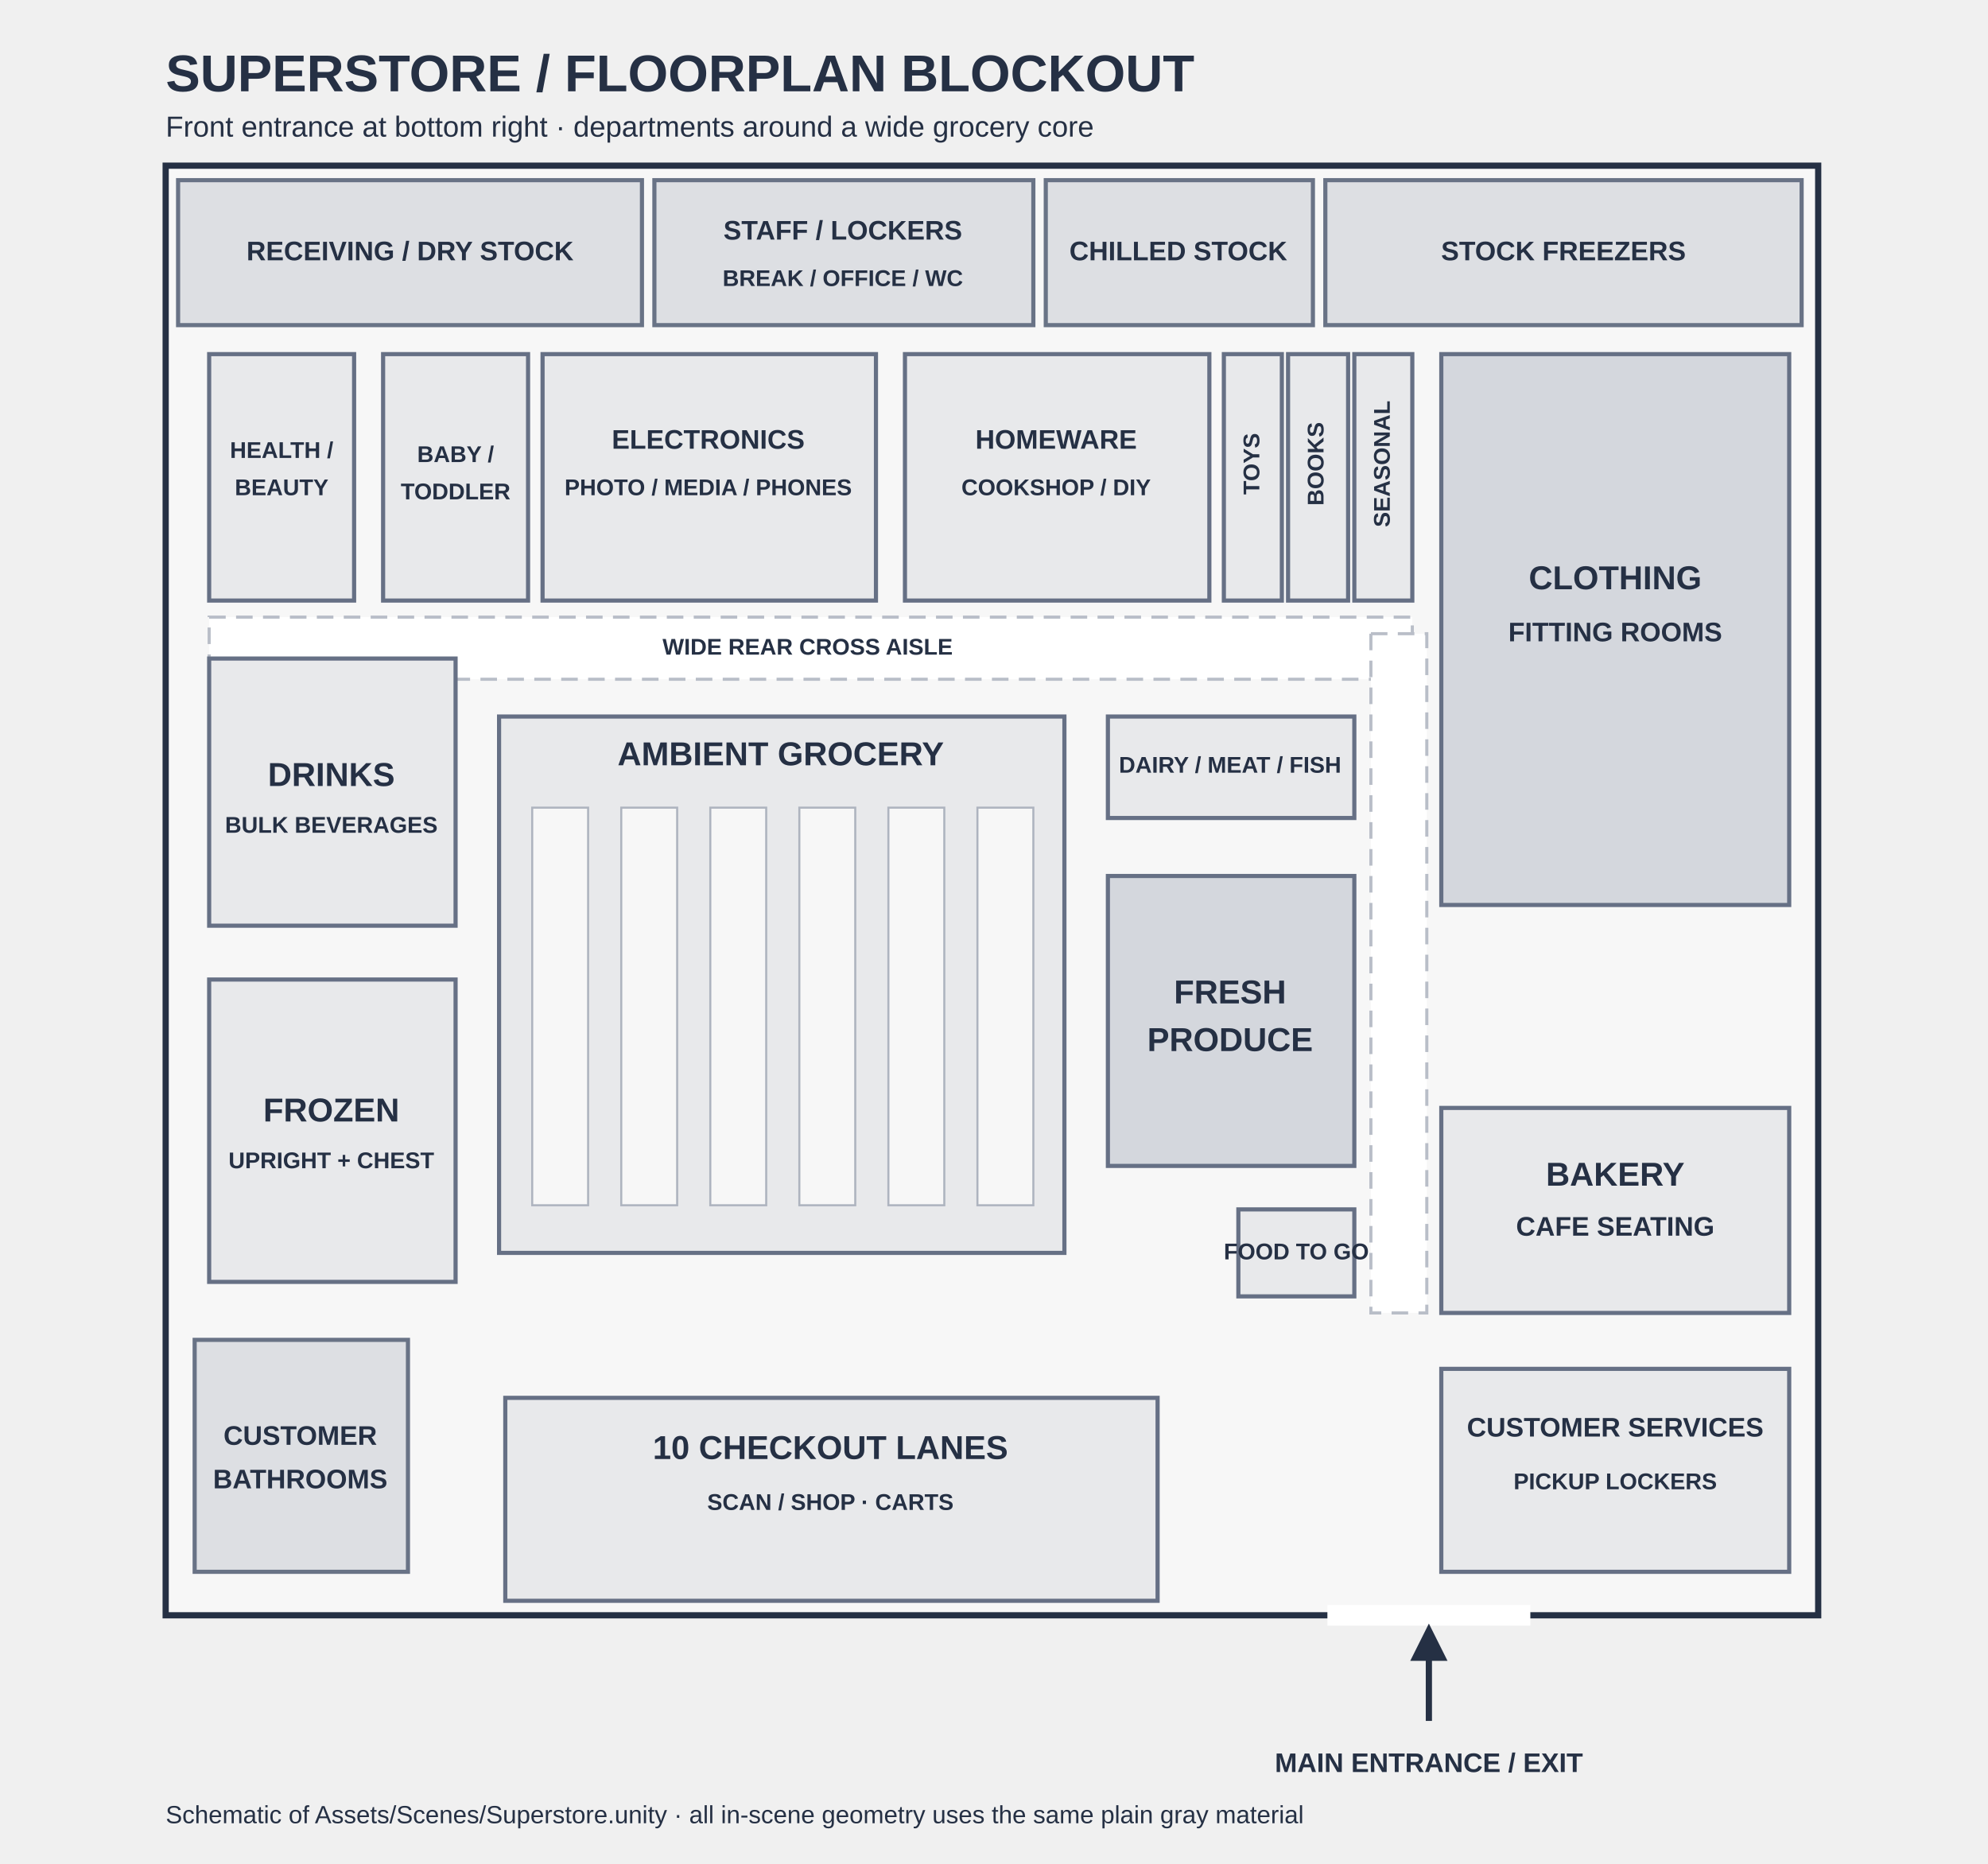
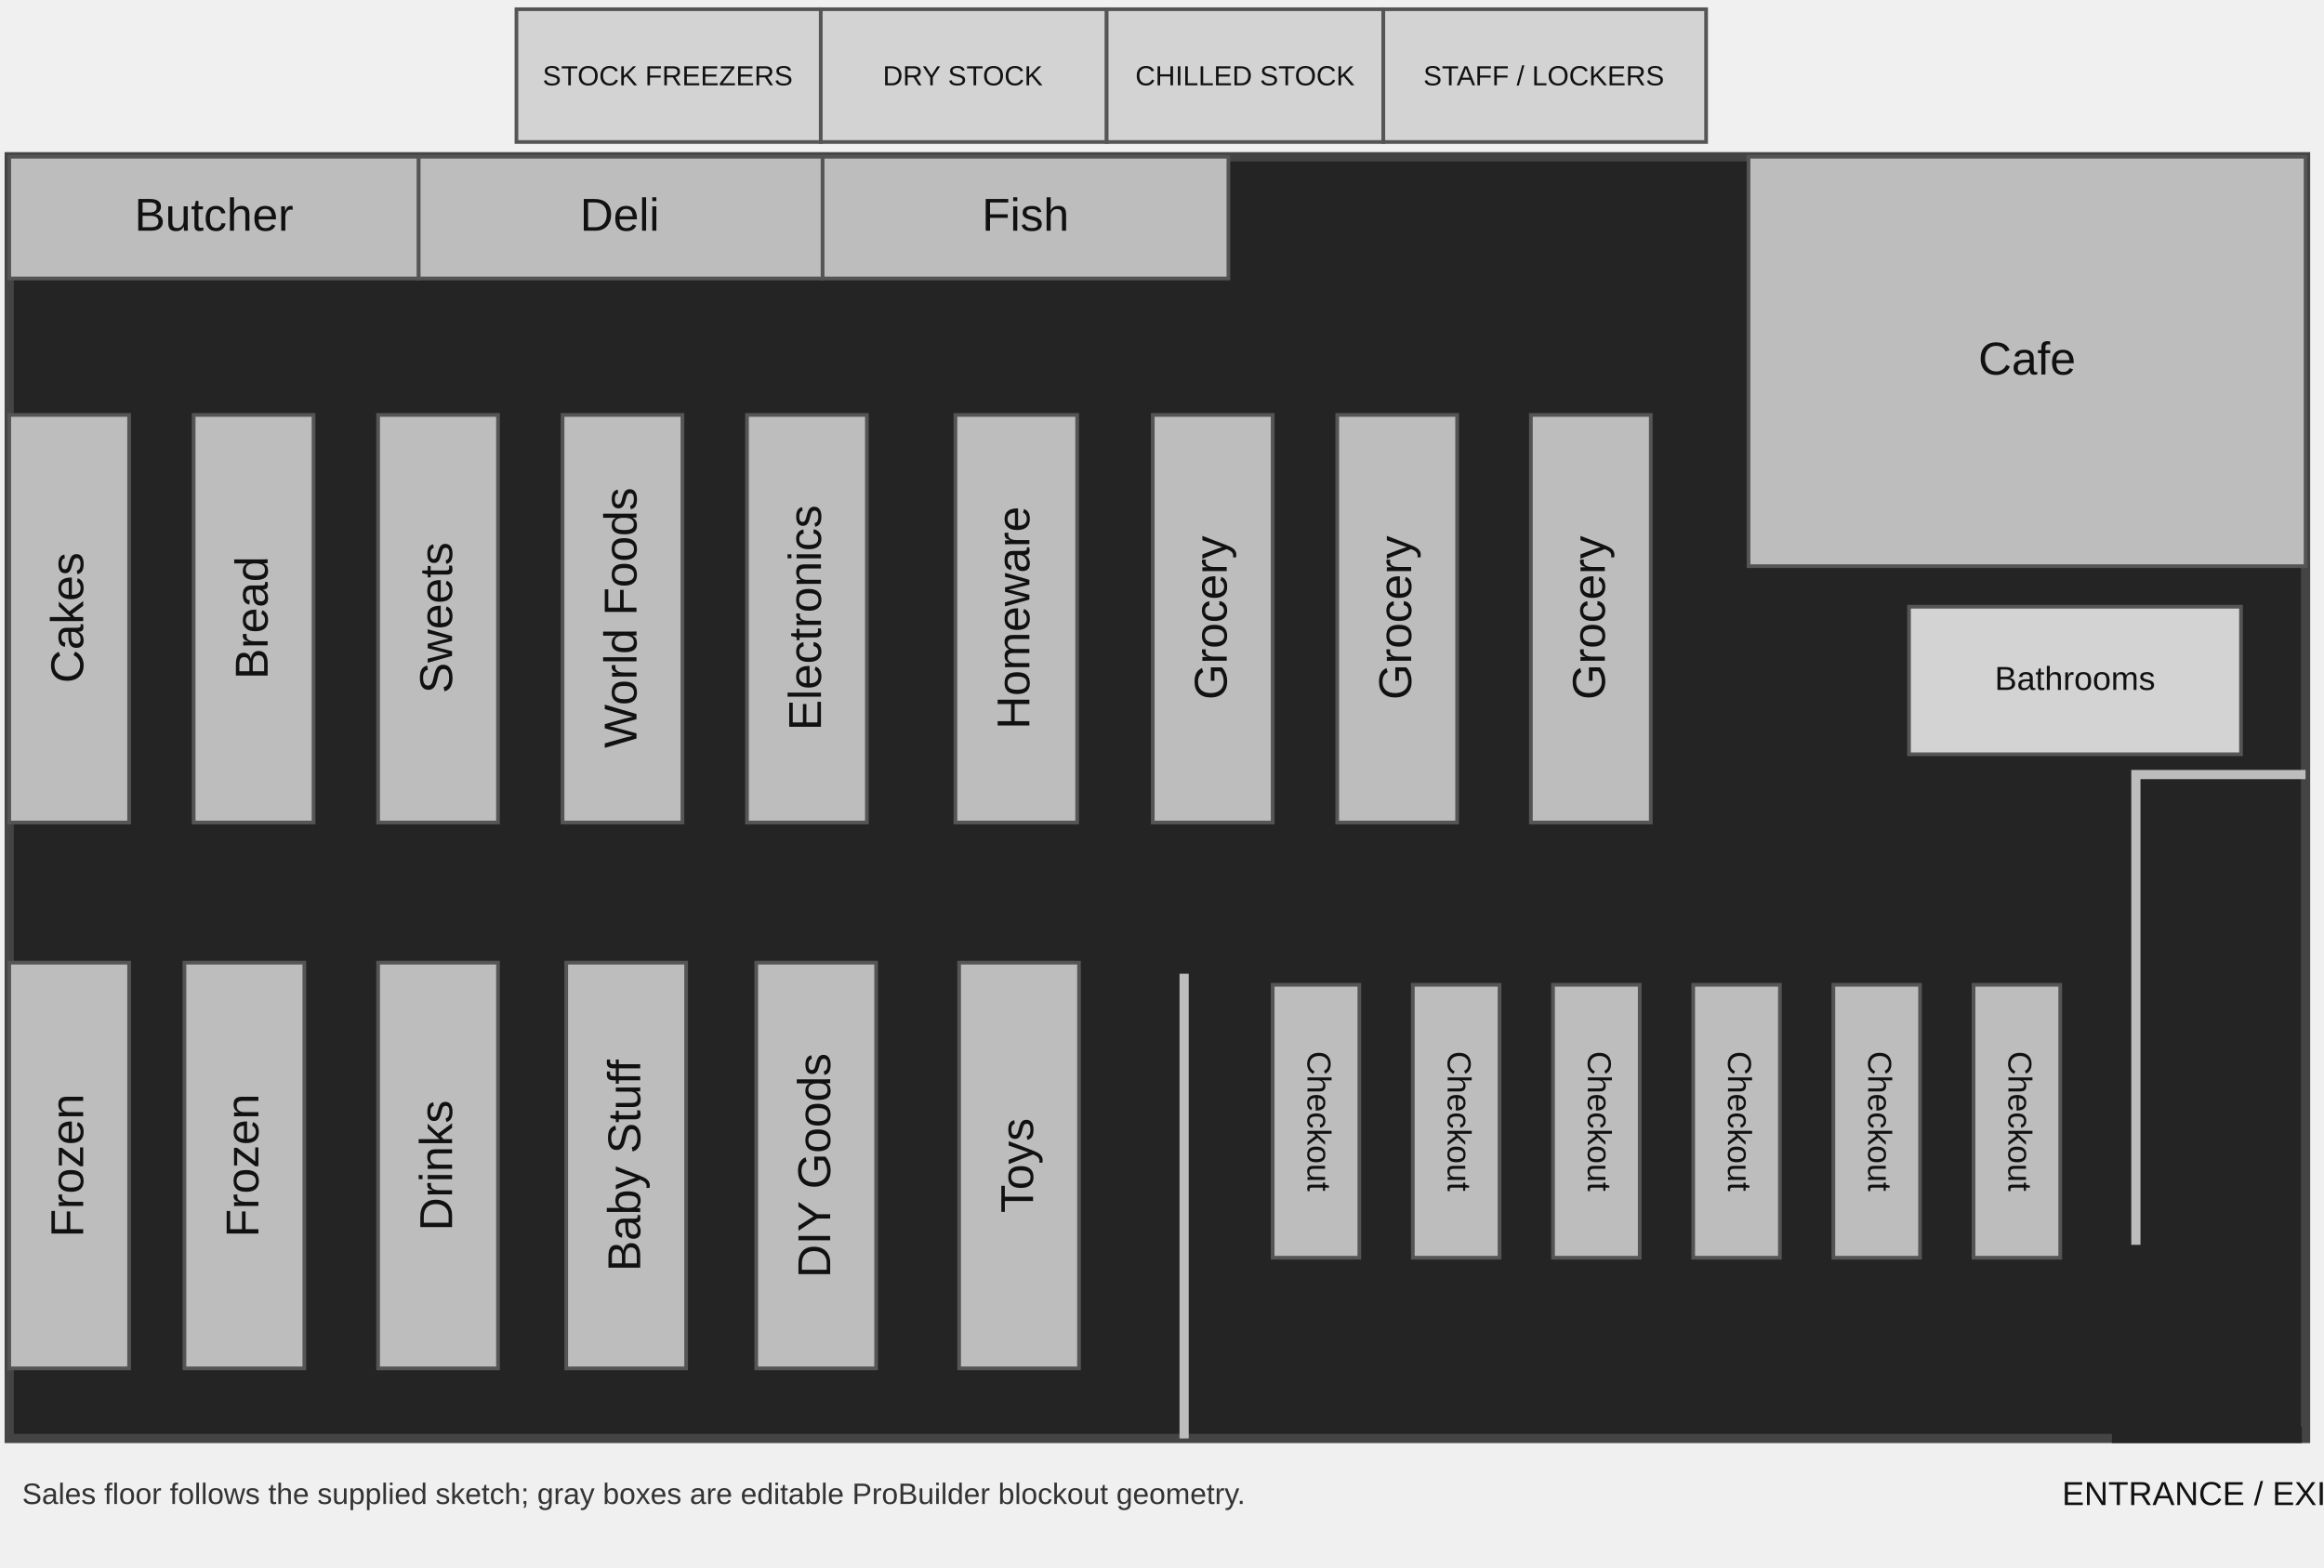
- <svg xmlns="http://www.w3.org/2000/svg" viewBox="0 0 960 900" role="img" aria-labelledby="title desc">
+ <svg xmlns="http://www.w3.org/2000/svg" viewBox="0 0 1260 850" role="img" aria-labelledby="title desc">
  <style>
-     text { font-family: Arial, sans-serif; fill: #253044; text-anchor: middle; dominant-baseline: middle; }
-     .title { font-size: 25px; font-weight: 700; text-anchor: start; }
-     .small { font-size: 13px; font-weight: 700; }
-     .zone { font-size: 16px; font-weight: 700; }
-     .tiny { font-size: 11px; font-weight: 700; }
-     .outline { fill: #f7f7f7; stroke: #253044; stroke-width: 3; }
-     .room { fill: #dddfe3; stroke: #697386; stroke-width: 2; }
-     .retail { fill: #e8e9eb; stroke: #667085; stroke-width: 2; }
-     .feature { fill: #d4d7dd; stroke: #667085; stroke-width: 2; }
-     .aisle { fill: #f7f7f7; stroke: #aeb4bf; stroke-width: 1; }
-     .path { fill: #fff; stroke: #b9bec8; stroke-width: 1.5; stroke-dasharray: 8 5; }
+     text { font-family: Arial, sans-serif; fill: #111; text-anchor: middle; dominant-baseline: middle; }
+     .zone { fill: #bdbdbd; stroke: #555; stroke-width: 2; }
+     .support { fill: #d3d3d3; stroke: #555; stroke-width: 2; }
+     .label { font-size: 25px; }
+     .small { font-size: 18px; }
+     .tiny { font-size: 15px; }
  </style>
-   <text class="title" x="80" y="37">SUPERSTORE / FLOORPLAN BLOCKOUT</text>
-   <text x="80" y="62" style="font-size:14px;text-anchor:start">Front entrance at bottom right · departments around a wide grocery core</text>
-   <rect class="outline" x="80" y="80" width="798" height="700" />
-   <rect class="room" x="86" y="87" width="224" height="70" />
-   <text class="small" x="198" y="122">RECEIVING / DRY STOCK</text>
-   <rect class="room" x="316" y="87" width="183" height="70" />
-   <text class="small" x="407" y="112">STAFF / LOCKERS</text>
-   <text class="tiny" x="407" y="135">BREAK / OFFICE / WC</text>
-   <rect class="room" x="505" y="87" width="129" height="70" />
-   <text class="small" x="569" y="122">CHILLED STOCK</text>
-   <rect class="room" x="640" y="87" width="230" height="70" />
-   <text class="small" x="755" y="122">STOCK FREEZERS</text>
-   <rect class="retail" x="101" y="171" width="70" height="119" />
-   <text class="tiny" x="136" y="218">HEALTH /</text>
-   <text class="tiny" x="136" y="236">BEAUTY</text>
-   <rect class="retail" x="185" y="171" width="70" height="119" />
-   <text class="tiny" x="220" y="220">BABY /</text>
-   <text class="tiny" x="220" y="238">TODDLER</text>
-   <rect class="retail" x="262" y="171" width="161" height="119" />
-   <text class="small" x="342" y="213">ELECTRONICS</text>
-   <text class="tiny" x="342" y="236">PHOTO / MEDIA / PHONES</text>
-   <rect class="retail" x="437" y="171" width="147" height="119" />
-   <text class="small" x="510" y="213">HOMEWARE</text>
-   <text class="tiny" x="510" y="236">COOKSHOP / DIY</text>
-   <rect class="retail" x="591" y="171" width="28" height="119" />
-   <text class="tiny" x="605" y="224" transform="rotate(-90 605 224)">TOYS</text>
-   <rect class="retail" x="622" y="171" width="29" height="119" />
-   <text class="tiny" x="636" y="224" transform="rotate(-90 636 224)">BOOKS</text>
-   <rect class="retail" x="654" y="171" width="28" height="119" />
-   <text class="tiny" x="668" y="224" transform="rotate(-90 668 224)">SEASONAL</text>
-   <rect class="feature" x="696" y="171" width="168" height="266" />
-   <text class="zone" x="780" y="280">CLOTHING</text>
-   <text class="small" x="780" y="306">FITTING ROOMS</text>
-   <rect class="path" x="101" y="298" width="581" height="30" />
-   <text class="tiny" x="390" y="313">WIDE REAR CROSS AISLE</text>
-   <rect class="retail" x="101" y="318" width="119" height="129" />
-   <text class="zone" x="160" y="375">DRINKS</text>
-   <text class="tiny" x="160" y="399">BULK BEVERAGES</text>
-   <rect class="retail" x="101" y="473" width="119" height="146" />
-   <text class="zone" x="160" y="537">FROZEN</text>
-   <text class="tiny" x="160" y="561">UPRIGHT + CHEST</text>
-   <rect class="retail" x="241" y="346" width="273" height="259" />
-   <text class="zone" x="377" y="365">AMBIENT GROCERY</text>
-   <g class="aisle">
-     <rect x="257" y="390" width="27" height="192" />
-     <rect x="300" y="390" width="27" height="192" />
-     <rect x="343" y="390" width="27" height="192" />
-     <rect x="386" y="390" width="27" height="192" />
-     <rect x="429" y="390" width="27" height="192" />
-     <rect x="472" y="390" width="27" height="192" />
-   </g>
-   <rect class="retail" x="535" y="346" width="119" height="49" />
-   <text class="tiny" x="594" y="370">DAIRY / MEAT / FISH</text>
-   <rect class="feature" x="535" y="423" width="119" height="140" />
-   <text class="zone" x="594" y="480">FRESH</text>
-   <text class="zone" x="594" y="503">PRODUCE</text>
-   <rect class="retail" x="598" y="584" width="56" height="42" />
-   <text class="tiny" x="626" y="605">FOOD TO GO</text>
-   <rect class="path" x="662" y="306" width="27" height="328" />
-   <rect class="room" x="94" y="647" width="103" height="112" />
-   <text class="small" x="145" y="694">CUSTOMER</text>
-   <text class="small" x="145" y="715">BATHROOMS</text>
-   <rect class="retail" x="244" y="675" width="315" height="98" />
-   <text class="zone" x="401" y="700">10 CHECKOUT LANES</text>
-   <text class="tiny" x="401" y="726">SCAN / SHOP · CARTS</text>
-   <rect class="retail" x="696" y="535" width="168" height="99" />
-   <text class="zone" x="780" y="568">BAKERY</text>
-   <text class="small" x="780" y="593">CAFE SEATING</text>
-   <rect class="retail" x="696" y="661" width="168" height="98" />
-   <text class="small" x="780" y="690">CUSTOMER SERVICES</text>
-   <text class="tiny" x="780" y="716">PICKUP LOCKERS</text>
-   <rect x="641" y="775" width="98" height="10" fill="#fff" />
-   <path d="M 690 831 L 690 793" fill="none" stroke="#253044" stroke-width="3" marker-end="url(#arrow)" />
-   <defs>
-     <marker id="arrow" viewBox="0 0 10 10" refX="5" refY="5" markerWidth="6" markerHeight="6" orient="auto-start-reverse">
-       <path d="M 0 0 L 10 5 L 0 10 z" fill="#253044" />
-     </marker>
-   </defs>
-   <text class="small" x="690" y="852">MAIN ENTRANCE / EXIT</text>
-   <text x="80" y="877" style="font-size:12px;text-anchor:start">Schematic of Assets/Scenes/Superstore.unity · all in-scene geometry uses the same plain gray material</text>
+   <rect x="5" y="85" width="1245" height="695" fill="#242424" stroke="#444" stroke-width="5" />
+   <rect class="support" x="280" y="5" width="165" height="72" />
+   <text class="tiny" x="362" y="42">STOCK FREEZERS</text>
+   <rect class="support" x="445" y="5" width="155" height="72" />
+   <text class="tiny" x="522" y="42">DRY STOCK</text>
+   <rect class="support" x="600" y="5" width="150" height="72" />
+   <text class="tiny" x="675" y="42">CHILLED STOCK</text>
+   <rect class="support" x="750" y="5" width="175" height="72" />
+   <text class="tiny" x="837" y="42">STAFF / LOCKERS</text>
+   <rect class="zone" x="5" y="85" width="222" height="66" />
+   <text class="label" x="116" y="118">Butcher</text>
+   <rect class="zone" x="227" y="85" width="219" height="66" />
+   <text class="label" x="336" y="118">Deli</text>
+   <rect class="zone" x="446" y="85" width="220" height="66" />
+   <text class="label" x="556" y="118">Fish</text>
+   <rect class="zone" x="948" y="85" width="302" height="222" />
+   <text class="label" x="1099" y="196">Cafe</text>
+   <rect class="zone" x="5" y="225" width="65" height="221" />
+   <text class="label" x="38" y="335" transform="rotate(-90 38 335)">Cakes</text>
+   <rect class="zone" x="105" y="225" width="65" height="221" />
+   <text class="label" x="138" y="335" transform="rotate(-90 138 335)">Bread</text>
+   <rect class="zone" x="205" y="225" width="65" height="221" />
+   <text class="label" x="238" y="335" transform="rotate(-90 238 335)">Sweets</text>
+   <rect class="zone" x="305" y="225" width="65" height="221" />
+   <text class="label" x="338" y="335" transform="rotate(-90 338 335)">World Foods</text>
+   <rect class="zone" x="405" y="225" width="65" height="221" />
+   <text class="label" x="438" y="335" transform="rotate(-90 438 335)">Electronics</text>
+   <rect class="zone" x="518" y="225" width="66" height="221" />
+   <text class="label" x="551" y="335" transform="rotate(-90 551 335)">Homeware</text>
+   <rect class="zone" x="625" y="225" width="65" height="221" />
+   <text class="label" x="658" y="335" transform="rotate(-90 658 335)">Grocery</text>
+   <rect class="zone" x="725" y="225" width="65" height="221" />
+   <text class="label" x="758" y="335" transform="rotate(-90 758 335)">Grocery</text>
+   <rect class="zone" x="830" y="225" width="65" height="221" />
+   <text class="label" x="863" y="335" transform="rotate(-90 863 335)">Grocery</text>
+   <rect class="zone" x="5" y="522" width="65" height="220" />
+   <text class="label" x="38" y="632" transform="rotate(-90 38 632)">Frozen</text>
+   <rect class="zone" x="100" y="522" width="65" height="220" />
+   <text class="label" x="133" y="632" transform="rotate(-90 133 632)">Frozen</text>
+   <rect class="zone" x="205" y="522" width="65" height="220" />
+   <text class="label" x="238" y="632" transform="rotate(-90 238 632)">Drinks</text>
+   <rect class="zone" x="307" y="522" width="65" height="220" />
+   <text class="label" x="340" y="632" transform="rotate(-90 340 632)">Baby Stuff</text>
+   <rect class="zone" x="410" y="522" width="65" height="220" />
+   <text class="label" x="443" y="632" transform="rotate(-90 443 632)">DIY Goods</text>
+   <rect class="zone" x="520" y="522" width="65" height="220" />
+   <text class="label" x="553" y="632" transform="rotate(-90 553 632)">Toys</text>
+   <path d="M 642 528 V 780" fill="none" stroke="#bdbdbd" stroke-width="5" />
+   <rect class="zone" x="690" y="534" width="47" height="148" />
+   <text class="small" x="714" y="608" transform="rotate(90 714 608)">Checkout</text>
+   <rect class="zone" x="766" y="534" width="47" height="148" />
+   <text class="small" x="790" y="608" transform="rotate(90 790 608)">Checkout</text>
+   <rect class="zone" x="842" y="534" width="47" height="148" />
+   <text class="small" x="866" y="608" transform="rotate(90 866 608)">Checkout</text>
+   <rect class="zone" x="918" y="534" width="47" height="148" />
+   <text class="small" x="942" y="608" transform="rotate(90 942 608)">Checkout</text>
+   <rect class="zone" x="994" y="534" width="47" height="148" />
+   <text class="small" x="1018" y="608" transform="rotate(90 1018 608)">Checkout</text>
+   <rect class="zone" x="1070" y="534" width="47" height="148" />
+   <text class="small" x="1094" y="608" transform="rotate(90 1094 608)">Checkout</text>
+   <rect class="support" x="1035" y="329" width="180" height="80" />
+   <text class="small" x="1125" y="369">Bathrooms</text>
+   <path d="M 1250 420 H 1158 V 675" fill="none" stroke="#bdbdbd" stroke-width="5" />
+   <path d="M 1145 778 H 1248" fill="none" stroke="#242424" stroke-width="9" />
+   <text class="small" x="1195" y="811">ENTRANCE / EXIT</text>
+   <text x="12" y="811" style="font-size:16px;fill:#333;text-anchor:start">Sales floor follows the supplied sketch; gray boxes are editable ProBuilder blockout geometry.</text>
</svg>
